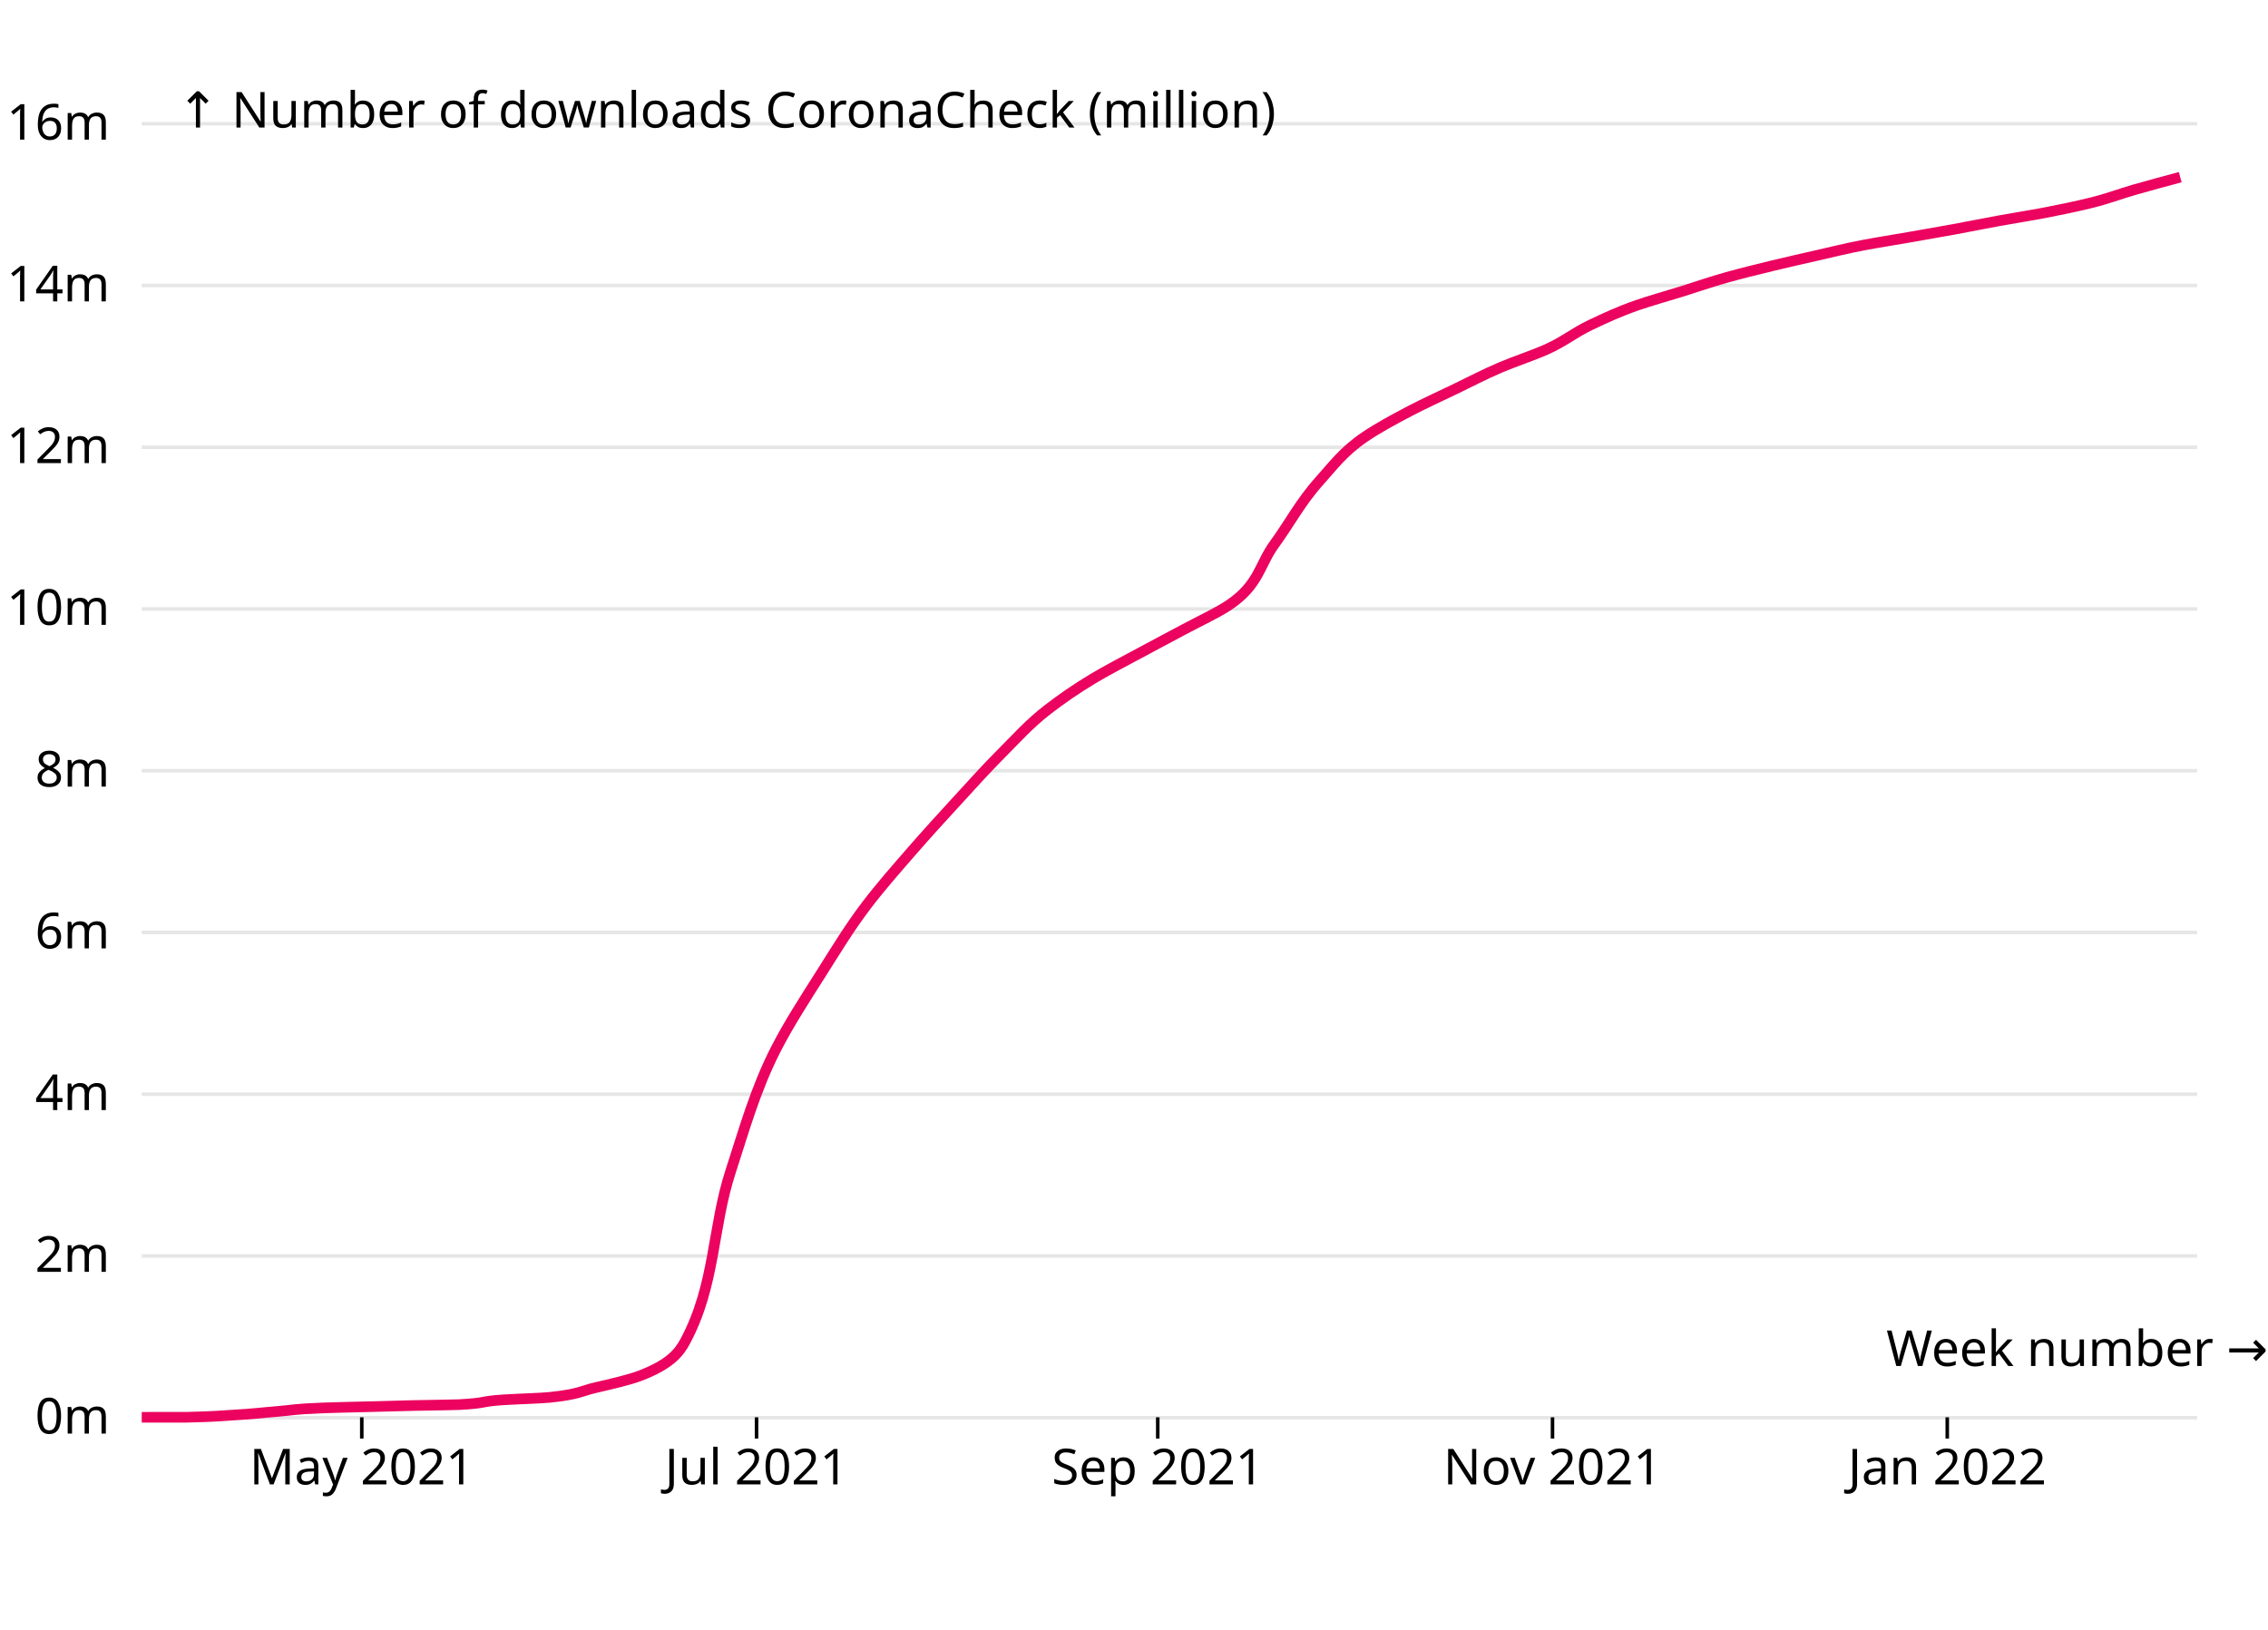
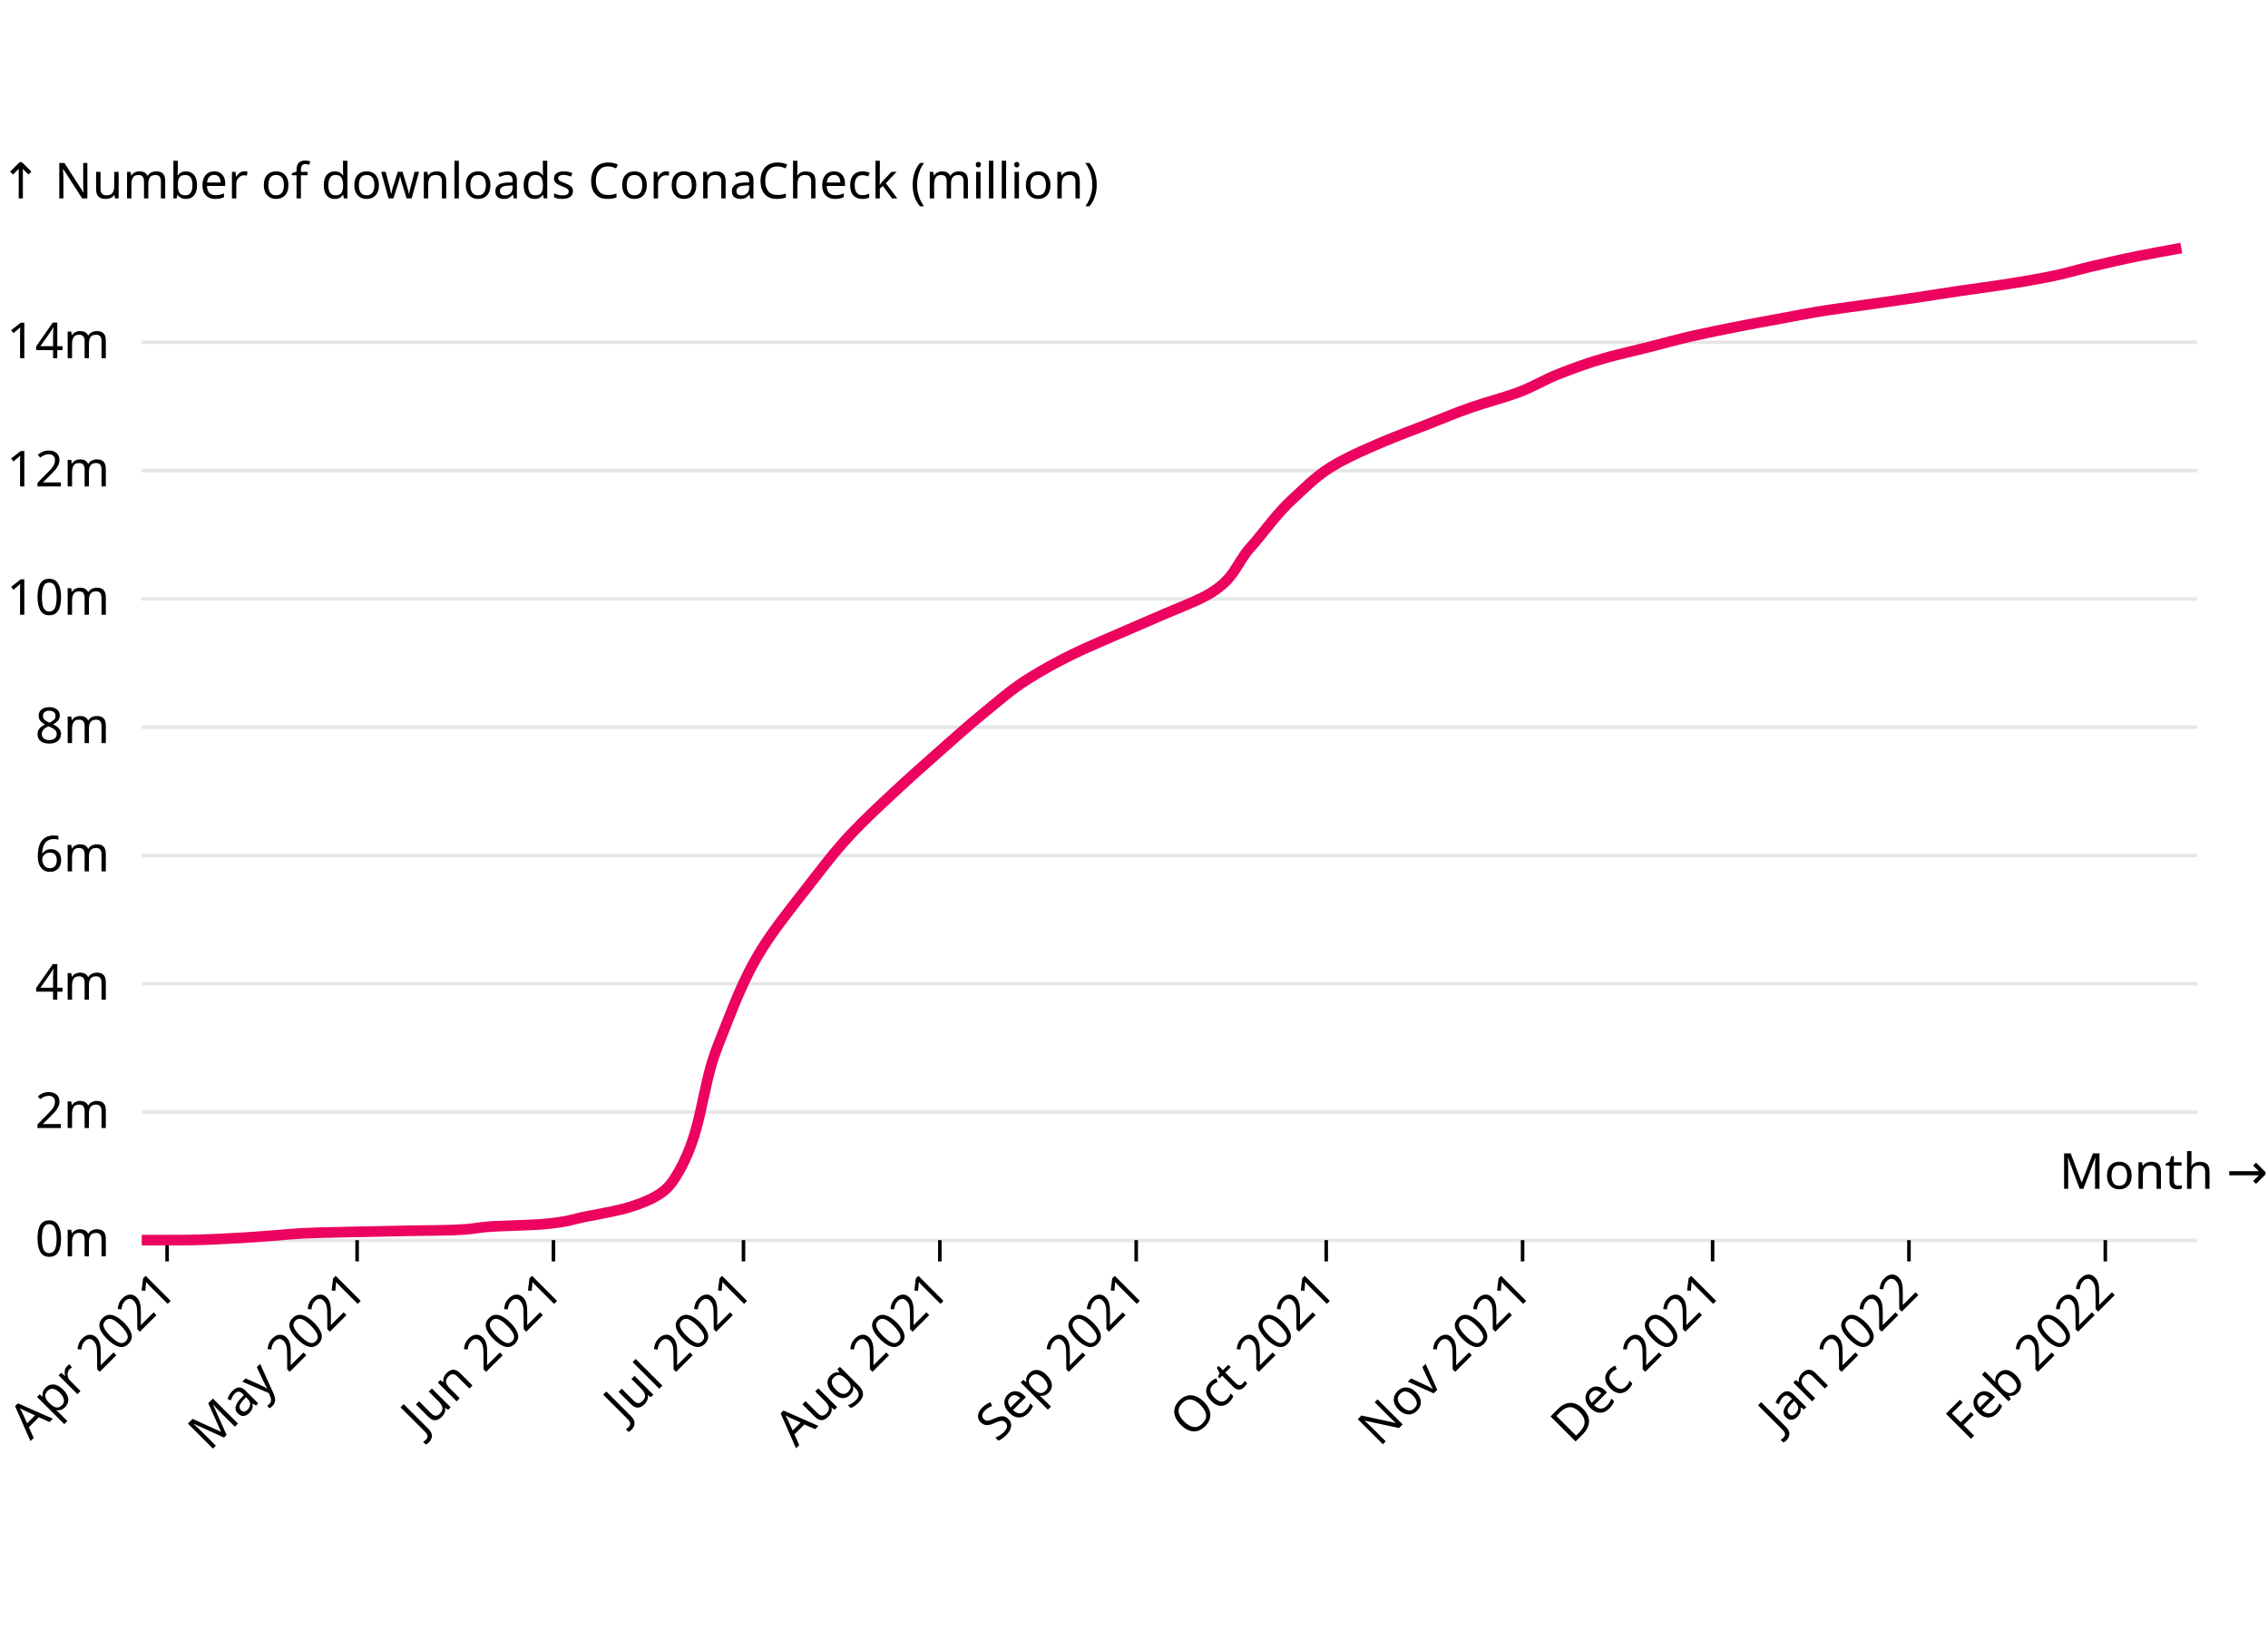
<svg xmlns="http://www.w3.org/2000/svg" class="plot" fill="currentColor" text-anchor="middle" width="640" height="460" viewBox="0 0 640 400" style="font-family: 'RO Sans', sans-serif; font-size: 14px;">
  <g transform="translate(40,0)" fill="none" text-anchor="end">
-     <g class="tick" opacity="1" transform="translate(0,370.1129)">
+     <g class="tick" opacity="1" transform="translate(0,320.0896)">
      <line stroke="currentColor" x2="0" />
      <line stroke="currentColor" x2="580" stroke-opacity="0.1" />
      <text fill="currentColor" x="-9" dy="0.32em">0m</text>
    </g>
-     <g class="tick" opacity="1" transform="translate(0,324.4645)">
+     <g class="tick" opacity="1" transform="translate(0,283.8764)">
      <line stroke="currentColor" x2="0" />
      <line stroke="currentColor" x2="580" stroke-opacity="0.1" />
      <text fill="currentColor" x="-9" dy="0.32em">2m</text>
    </g>
-     <g class="tick" opacity="1" transform="translate(0,278.8161)">
+     <g class="tick" opacity="1" transform="translate(0,247.6633)">
      <line stroke="currentColor" x2="0" />
      <line stroke="currentColor" x2="580" stroke-opacity="0.1" />
      <text fill="currentColor" x="-9" dy="0.32em">4m</text>
    </g>
-     <g class="tick" opacity="1" transform="translate(0,233.1677)">
+     <g class="tick" opacity="1" transform="translate(0,211.4502)">
      <line stroke="currentColor" x2="0" />
      <line stroke="currentColor" x2="580" stroke-opacity="0.1" />
      <text fill="currentColor" x="-9" dy="0.32em">6m</text>
    </g>
-     <g class="tick" opacity="1" transform="translate(0,187.5193)">
+     <g class="tick" opacity="1" transform="translate(0,175.237)">
      <line stroke="currentColor" x2="0" />
      <line stroke="currentColor" x2="580" stroke-opacity="0.1" />
      <text fill="currentColor" x="-9" dy="0.32em">8m</text>
    </g>
-     <g class="tick" opacity="1" transform="translate(0,141.8709)">
+     <g class="tick" opacity="1" transform="translate(0,139.0239)">
      <line stroke="currentColor" x2="0" />
      <line stroke="currentColor" x2="580" stroke-opacity="0.1" />
      <text fill="currentColor" x="-9" dy="0.32em">10m</text>
    </g>
-     <g class="tick" opacity="1" transform="translate(0,96.22251)">
+     <g class="tick" opacity="1" transform="translate(0,102.8107)">
      <line stroke="currentColor" x2="0" />
      <line stroke="currentColor" x2="580" stroke-opacity="0.1" />
      <text fill="currentColor" x="-9" dy="0.32em">12m</text>
    </g>
-     <g class="tick" opacity="1" transform="translate(0,50.57411)">
+     <g class="tick" opacity="1" transform="translate(0,66.59761)">
      <line stroke="currentColor" x2="0" />
      <line stroke="currentColor" x2="580" stroke-opacity="0.1" />
      <text fill="currentColor" x="-9" dy="0.32em">14m</text>
    </g>
-     <g class="tick" opacity="1" transform="translate(0,4.925711)">
-       <line stroke="currentColor" x2="0" />
-       <line stroke="currentColor" x2="580" stroke-opacity="0.1" />
-       <text fill="currentColor" x="-9" dy="0.32em">16m</text>
+     <text fill="currentColor" transform="translate(-40,40)" dy="-1em" text-anchor="start">↑ Number of downloads CoronaCheck (million)</text>
+   </g>
+   <g transform="translate(0,320)" fill="none" text-anchor="middle">
+     <g class="tick" opacity="1" transform="translate(47.14957,0)">
+       <line stroke="currentColor" y2="6" />
+       <text fill="currentColor" dy="0.32em" transform="translate(0, 11.82843) rotate(-45)" text-anchor="end">Apr 2021</text>
    </g>
-     <text fill="currentColor" transform="translate(10,20)" dy="-1em" text-anchor="start">↑ Number of downloads CoronaCheck (million)</text>
-   </g>
-   <g transform="translate(0,370)" fill="none" text-anchor="middle">
-     <g class="tick" opacity="1" transform="translate(102.0885,0)">
+     <g class="tick" opacity="1" transform="translate(100.7713,0)">
      <line stroke="currentColor" y2="6" />
-       <text fill="currentColor" y="9" dy="0.71em">May 2021</text>
+       <text fill="currentColor" dy="0.32em" transform="translate(0, 11.82843) rotate(-45)" text-anchor="end">May 2021</text>
    </g>
-     <g class="tick" opacity="1" transform="translate(213.4827,0)">
+     <g class="tick" opacity="1" transform="translate(156.1804,0)">
      <line stroke="currentColor" y2="6" />
-       <text fill="currentColor" y="9" dy="0.71em">Jul 2021</text>
+       <text fill="currentColor" dy="0.32em" transform="translate(0, 11.82843) rotate(-45)" text-anchor="end">Jun 2021</text>
    </g>
-     <g class="tick" opacity="1" transform="translate(326.7029,0)">
+     <g class="tick" opacity="1" transform="translate(209.8022,0)">
      <line stroke="currentColor" y2="6" />
-       <text fill="currentColor" y="9" dy="0.71em">Sep 2021</text>
+       <text fill="currentColor" dy="0.32em" transform="translate(0, 11.82843) rotate(-45)" text-anchor="end">Jul 2021</text>
    </g>
-     <g class="tick" opacity="1" transform="translate(438.0971,0)">
+     <g class="tick" opacity="1" transform="translate(265.2113,0)">
      <line stroke="currentColor" y2="6" />
-       <text fill="currentColor" y="9" dy="0.71em">Nov 2021</text>
+       <text fill="currentColor" dy="0.32em" transform="translate(0, 11.82843) rotate(-45)" text-anchor="end">Aug 2021</text>
    </g>
-     <g class="tick" opacity="1" transform="translate(549.4912,0)">
+     <g class="tick" opacity="1" transform="translate(320.6205,0)">
      <line stroke="currentColor" y2="6" />
-       <text fill="currentColor" y="9" dy="0.71em">Jan 2022</text>
+       <text fill="currentColor" dy="0.32em" transform="translate(0, 11.82843) rotate(-45)" text-anchor="end">Sep 2021</text>
    </g>
-     <text fill="currentColor" transform="translate(640,-10)" dy="-0.32em" text-anchor="end">Week number →</text>
+     <g class="tick" opacity="1" transform="translate(374.2422,0)">
+       <line stroke="currentColor" y2="6" />
+       <text fill="currentColor" dy="0.32em" transform="translate(0, 11.82843) rotate(-45)" text-anchor="end">Oct 2021</text>
+     </g>
+     <g class="tick" opacity="1" transform="translate(429.6513,0)">
+       <line stroke="currentColor" y2="6" />
+       <text fill="currentColor" dy="0.32em" transform="translate(0, 11.82843) rotate(-45)" text-anchor="end">Nov 2021</text>
+     </g>
+     <g class="tick" opacity="1" transform="translate(483.2731,0)">
+       <line stroke="currentColor" y2="6" />
+       <text fill="currentColor" dy="0.32em" transform="translate(0, 11.82843) rotate(-45)" text-anchor="end">Dec 2021</text>
+     </g>
+     <g class="tick" opacity="1" transform="translate(538.6822,0)">
+       <line stroke="currentColor" y2="6" />
+       <text fill="currentColor" dy="0.32em" transform="translate(0, 11.82843) rotate(-45)" text-anchor="end">Jan 2022</text>
+     </g>
+     <g class="tick" opacity="1" transform="translate(594.0913,0)">
+       <line stroke="currentColor" y2="6" />
+       <text fill="currentColor" dy="0.32em" transform="translate(0, 11.82843) rotate(-45)" text-anchor="end">Feb 2022</text>
+     </g>
+     <text fill="currentColor" transform="translate(640,-10)" dy="-0.32em" text-anchor="end">Month →</text>
  </g>
  <g fill="none" stroke="#ec025f" stroke-width="3" stroke-miterlimit="1">
-     <path d="M40,370C46.302,369.996,52.605,369.992,52.783,369.987C61.305,369.787,61.965,369.586,65.566,369.386C71.816,369.038,73.964,368.69,78.349,368.342C82.499,368.013,82.61,367.683,91.132,367.354C94.054,367.241,99.639,367.128,103.915,367.015C108.161,366.903,111.599,366.791,116.698,366.678C120.494,366.595,127.923,366.511,129.481,366.428C138.002,365.971,135.029,365.514,142.263,365.057C145.81,364.833,152.926,364.609,155.046,364.385C163.568,363.485,163.96,362.585,167.829,361.685C172.714,360.548,177.643,359.412,180.612,358.276C189.134,355.014,191.655,351.753,193.395,348.492C201.917,332.523,200.958,316.554,206.178,300.585C209.941,289.076,213.076,277.566,218.961,266.057C222.601,258.938,227.234,251.819,231.744,244.7C235.803,238.292,239.654,231.884,244.527,225.476C248.401,220.381,252.881,215.287,257.31,210.192C261.426,205.458,265.743,200.724,270.093,195.99C274.271,191.442,278.325,186.895,282.876,182.348C286.909,178.317,290.441,174.286,295.659,170.254C299.422,167.347,303.607,164.439,308.442,161.532C312.331,159.192,316.903,156.853,321.225,154.514C325.428,152.238,329.775,149.963,334.007,147.688C338.298,145.381,343.346,143.075,346.79,140.769C355.312,135.063,355.407,129.357,359.573,123.652C363.938,117.674,366.975,111.696,372.356,105.718C376.081,101.581,379.033,97.445,385.139,93.308C388.754,90.859,393.233,88.411,397.922,85.962C401.878,83.896,406.406,81.83,410.705,79.765C414.929,77.735,418.719,75.706,423.488,73.676C427.406,72.009,432.526,70.342,436.271,68.675C441.561,66.319,444.053,63.964,449.054,61.609C452.881,59.806,456.67,58.003,461.837,56.201C465.614,54.883,470.381,53.565,474.62,52.247C478.904,50.915,482.613,49.583,487.403,48.251C491.311,47.164,495.697,46.078,500.186,44.991C504.259,44.004,508.606,43.017,512.969,42.031C517.137,41.088,520.817,40.145,525.751,39.203C529.602,38.467,534.322,37.731,538.534,36.995C542.846,36.242,547.199,35.489,551.317,34.736C555.744,33.927,559.654,33.117,564.1,32.308C568.203,31.561,572.967,30.814,576.883,30.067C581.656,29.157,585.915,28.247,589.666,27.337C594.93,26.06,597.982,24.783,602.449,23.506C606.538,22.337,610.885,21.169,615.232,20" />
+     <path d="M40,320C46.169,319.997,52.337,319.993,52.512,319.99C60.853,319.831,61.499,319.672,65.023,319.513C71.141,319.237,73.244,318.961,77.535,318.685C81.597,318.423,81.706,318.162,90.047,317.901C92.907,317.811,98.373,317.722,102.559,317.632C106.715,317.543,110.08,317.454,115.07,317.365C118.786,317.299,126.058,317.233,127.582,317.166C135.923,316.804,133.013,316.441,140.094,316.079C143.565,315.901,150.53,315.723,152.606,315.546C160.947,314.832,161.33,314.118,165.117,313.404C169.899,312.502,174.723,311.601,177.629,310.699C185.97,308.112,188.437,305.525,190.141,302.938C198.482,290.269,197.543,277.601,202.653,264.933C206.335,255.802,209.405,246.672,215.164,237.541C218.727,231.894,223.262,226.246,227.676,220.598C231.649,215.515,235.418,210.432,240.188,205.348C243.98,201.307,248.364,197.265,252.7,193.224C256.728,189.468,260.953,185.712,265.211,181.957C269.301,178.349,273.269,174.742,277.723,171.134C281.671,167.937,285.128,164.739,290.235,161.541C293.918,159.234,298.015,156.928,302.747,154.621C306.554,152.765,311.028,150.909,315.258,149.053C319.373,147.248,323.627,145.443,327.77,143.639C331.969,141.809,336.91,139.979,340.282,138.149C348.623,133.623,348.716,129.097,352.794,124.57C357.066,119.828,360.038,115.086,365.305,110.344C368.95,107.062,371.84,103.78,377.817,100.498C381.355,98.556,385.739,96.613,390.329,94.671C394.201,93.032,398.632,91.393,402.84,89.755C406.975,88.145,410.684,86.535,415.352,84.925C419.187,83.602,424.198,82.279,427.864,80.957C433.042,79.088,435.481,77.22,440.376,75.351C444.122,73.921,447.831,72.491,452.887,71.061C456.584,70.016,461.251,68.97,465.399,67.925C469.592,66.868,473.223,65.812,477.911,64.755C481.737,63.893,486.03,63.03,490.423,62.168C494.41,61.385,498.664,60.603,502.934,59.82C507.014,59.072,510.617,58.324,515.446,57.577C519.215,56.993,523.835,56.409,527.958,55.826C532.178,55.228,536.439,54.631,540.47,54.033C544.802,53.391,548.629,52.749,552.981,52.107C556.997,51.514,561.66,50.922,565.493,50.329C570.164,49.607,574.333,48.885,578.005,48.163C583.157,47.15,586.144,46.137,590.517,45.125C594.518,44.197,598.434,43.27,603.028,42.343C606.898,41.562,611.219,40.781,615.54,40" />
  </g>
</svg>
